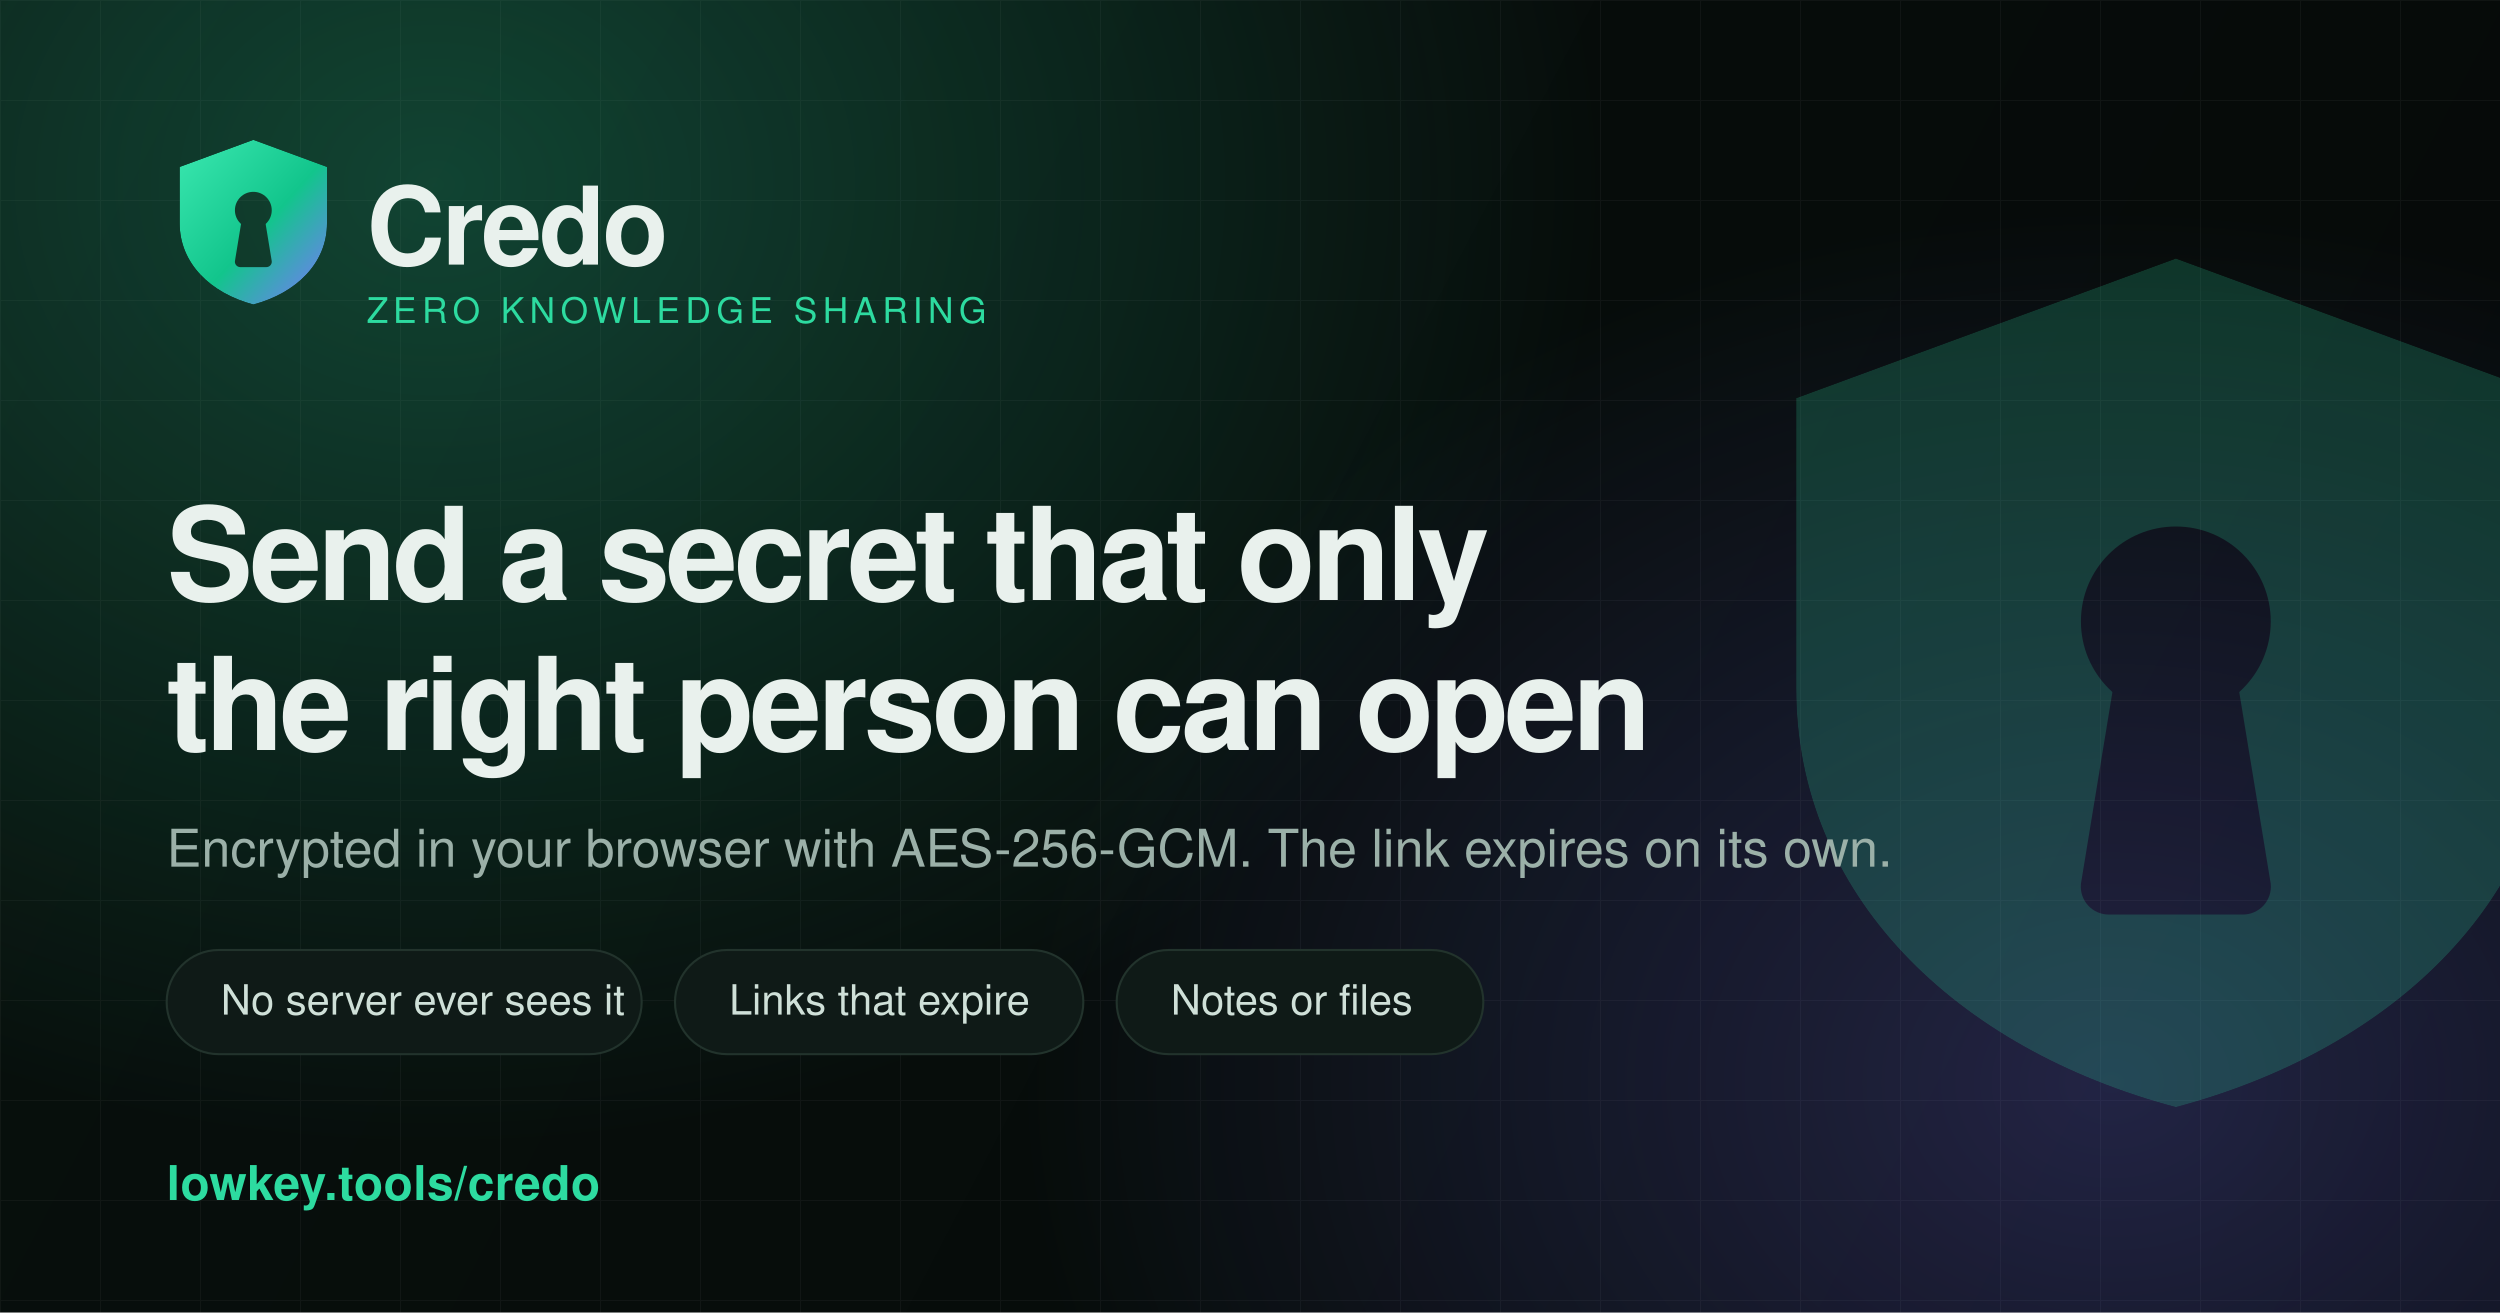
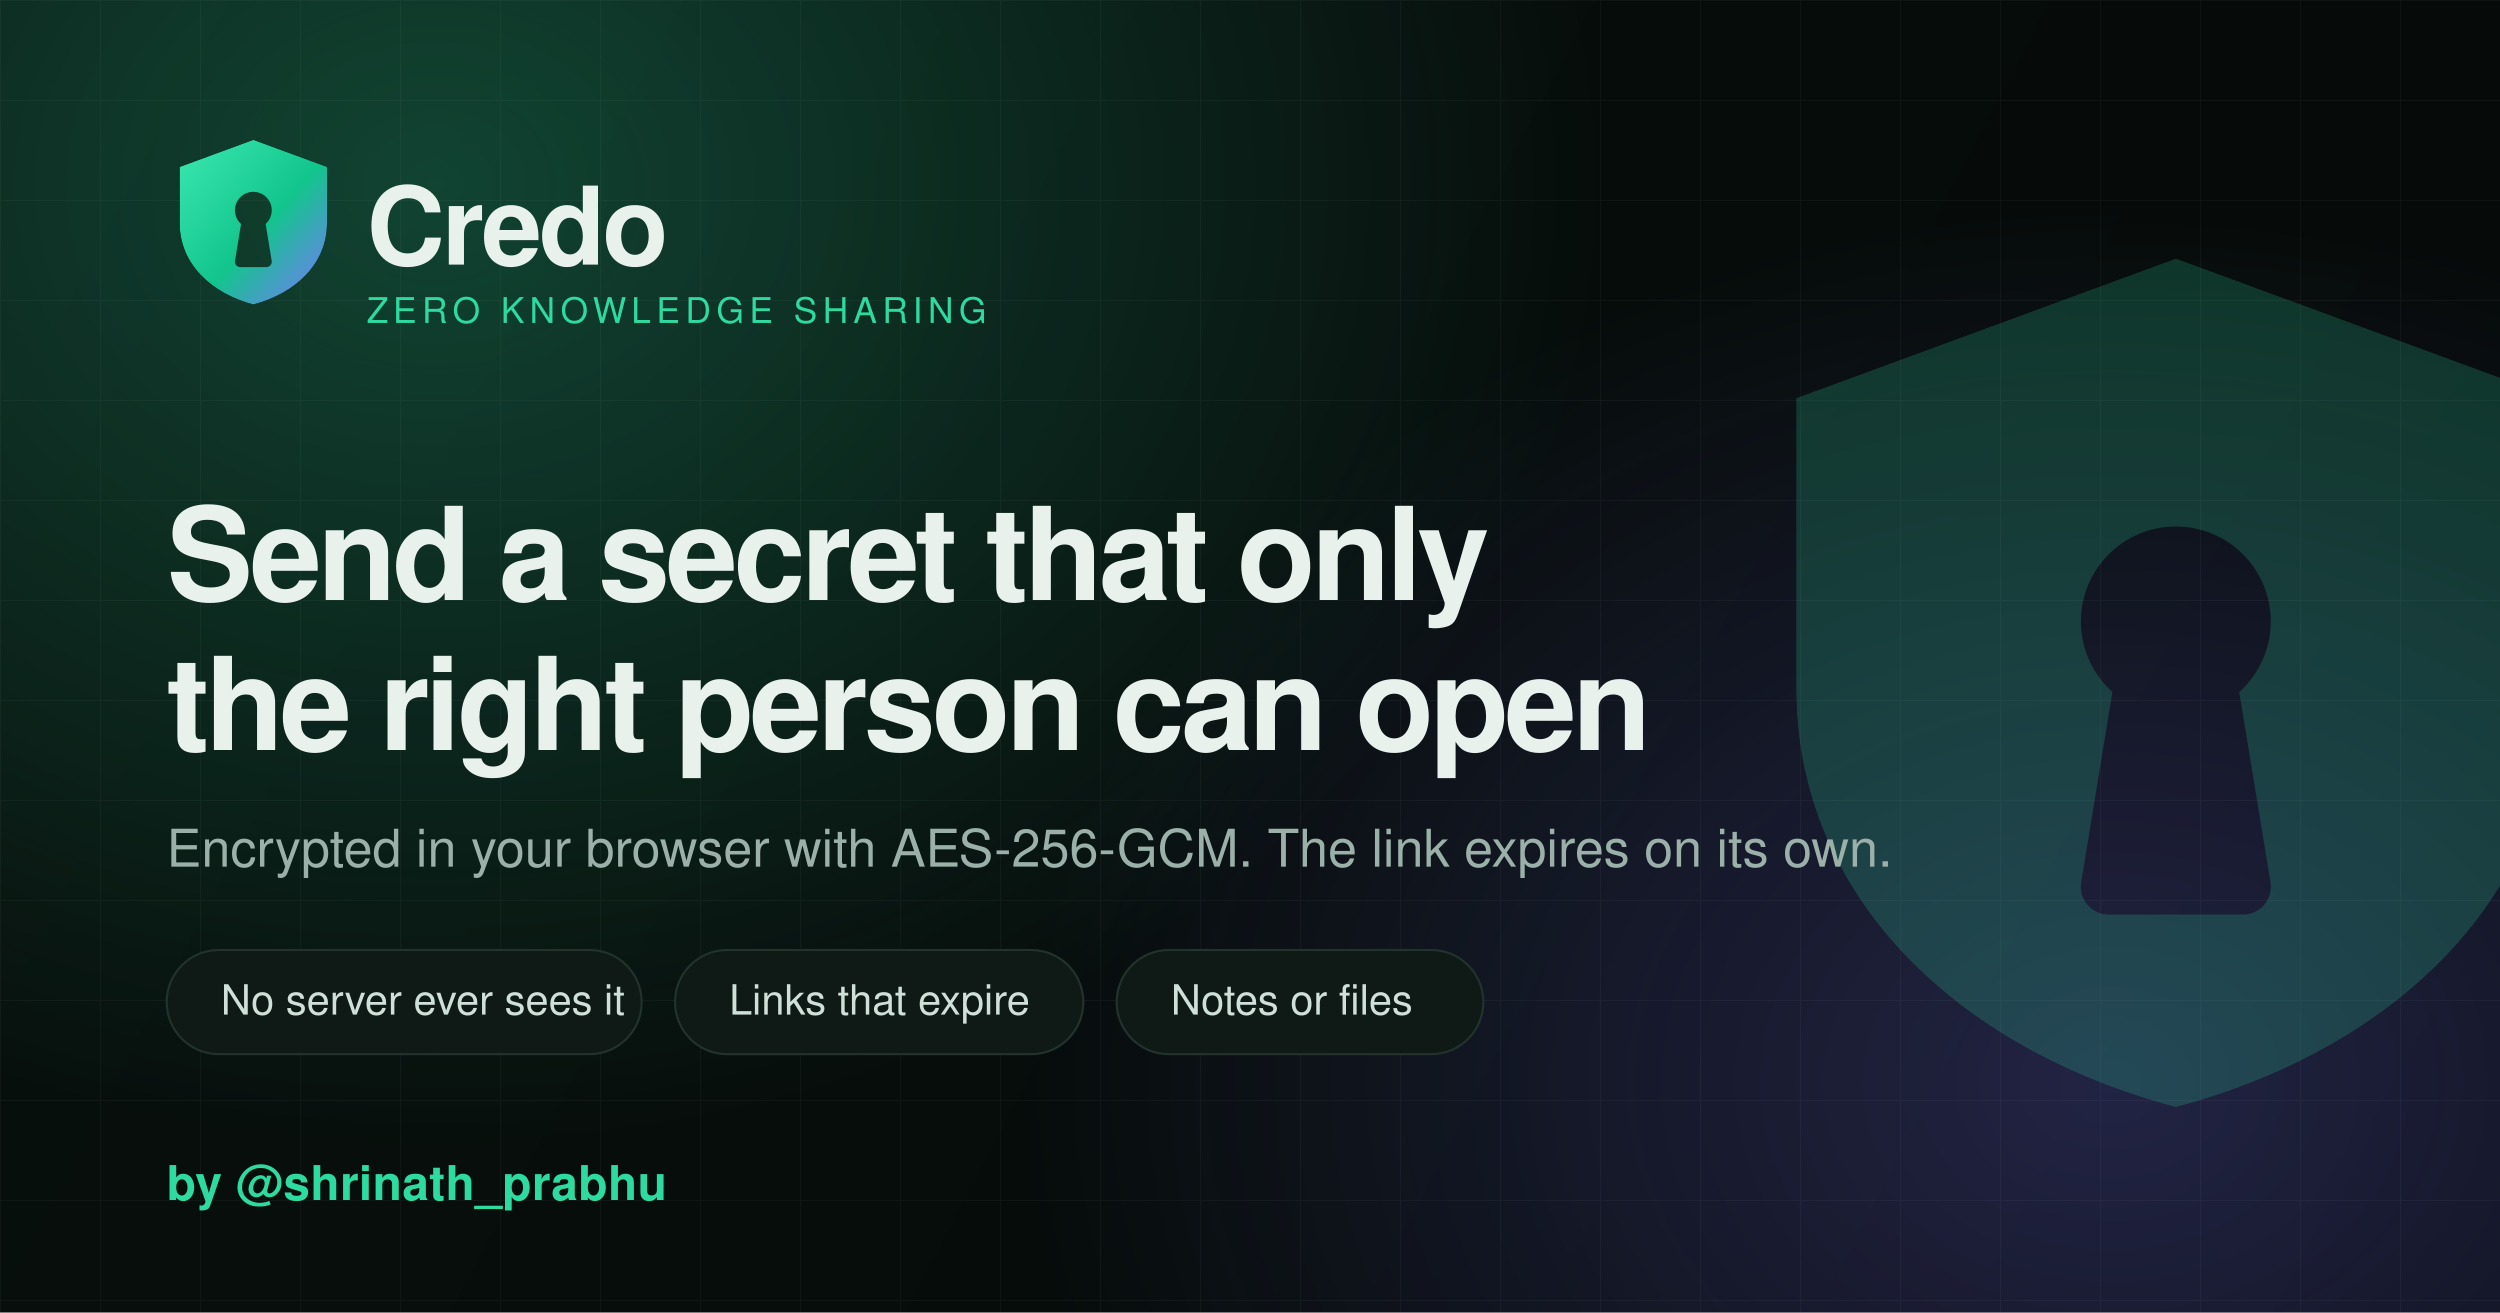
<svg xmlns="http://www.w3.org/2000/svg" width="1200" height="630" viewBox="0 0 1200 630">
  <defs>
    <linearGradient id="plate" x1="0" y1="0" x2="1200" y2="630" gradientUnits="userSpaceOnUse">
      <stop offset="0" stop-color="#08100D" />
      <stop offset="1" stop-color="#050908" />
    </linearGradient>
    <radialGradient id="glowA" cx="0" cy="0" r="1" gradientUnits="userSpaceOnUse" gradientTransform="translate(210 90) scale(560 460)">
      <stop offset="0" stop-color="#2DDBA0" stop-opacity=".26" />
      <stop offset="1" stop-color="#2DDBA0" stop-opacity="0" />
    </radialGradient>
    <radialGradient id="glowB" cx="0" cy="0" r="1" gradientUnits="userSpaceOnUse" gradientTransform="translate(1010 520) scale(520 420)">
      <stop offset="0" stop-color="#7C74FF" stop-opacity=".24" />
      <stop offset="1" stop-color="#7C74FF" stop-opacity="0" />
    </radialGradient>
    <linearGradient id="mark" x1="0" y1="0" x2="1" y2="1">
      <stop offset="0" stop-color="#3BE8B0" />
      <stop offset=".55" stop-color="#12C58C" />
      <stop offset="1" stop-color="#7C74FF" />
    </linearGradient>
    <linearGradient id="ghost" x1="820" y1="120" x2="1160" y2="560" gradientUnits="userSpaceOnUse">
      <stop offset="0" stop-color="#2DDBA0" stop-opacity=".20" />
      <stop offset="1" stop-color="#7C74FF" stop-opacity=".06" />
    </linearGradient>
    <pattern id="grid" width="48" height="48" patternUnits="userSpaceOnUse">
      <path d="M48 0H0V48" fill="none" stroke="#E9F1ED" stroke-opacity=".045" stroke-width="1" />
    </pattern>
    <mask id="markMask">
      <rect width="32" height="32" fill="#000" />
      <path d="M16 1.2 29.6 6.2V16.6C29.6 24 23.9 29.5 16 31.6 8.1 29.5 2.4 24 2.4 16.6V6.2Z" fill="#fff" />
      <circle cx="16" cy="14.2" r="3.4" fill="#000" />
      <path d="M13.75 16.6 12.6 23.6A1 1 0 0 0 13.6 24.7H18.4A1 1 0 0 0 19.4 23.6L18.25 16.6Z" fill="#000" />
    </mask>
    <mask id="ghostMask">
      <rect width="32" height="32" fill="#000" />
      <path d="M16 1.2 29.6 6.2V16.6C29.6 24 23.9 29.5 16 31.6 8.1 29.5 2.4 24 2.4 16.6V6.2Z" fill="#fff" />
      <circle cx="16" cy="14.2" r="3.4" fill="#000" />
      <path d="M13.75 16.6 12.6 23.6A1 1 0 0 0 13.6 24.7H18.4A1 1 0 0 0 19.4 23.6L18.25 16.6Z" fill="#000" />
    </mask>
  </defs>
  <rect width="1200" height="630" fill="url(#plate)" />
  <rect width="1200" height="630" fill="url(#grid)" />
  <rect width="1200" height="630" fill="url(#glowA)" />
  <rect width="1200" height="630" fill="url(#glowB)" />
  <g transform="translate(830 108) scale(13.4)" mask="url(#ghostMask)">
    <path d="M16 1.2 29.6 6.2V16.6C29.6 24 23.9 29.5 16 31.6 8.1 29.5 2.4 24 2.4 16.6V6.2Z" fill="url(#ghost)" />
  </g>
  <g transform="translate(80 64) scale(2.6)" mask="url(#markMask)">
    <path d="M16 1.2 29.6 6.2V16.6C29.6 24 23.9 29.5 16 31.6 8.1 29.5 2.4 24 2.4 16.6V6.2Z" fill="url(#mark)" />
  </g>
  <text x="176" y="127" font-family="Helvetica Neue, Helvetica, Arial, sans-serif" font-size="52" font-weight="700" fill="#E9F1ED" letter-spacing="-1.4">Credo</text>
  <text x="176" y="155" font-family="Helvetica Neue, Helvetica, Arial, sans-serif" font-size="17" font-weight="500" fill="#2DDBA0" letter-spacing="2.6">ZERO KNOWLEDGE SHARING</text>
  <text x="80" y="288" font-family="Helvetica Neue, Helvetica, Arial, sans-serif" font-size="62" font-weight="700" fill="#E9F1ED" letter-spacing="-2">Send a secret that only</text>
  <text x="80" y="360" font-family="Helvetica Neue, Helvetica, Arial, sans-serif" font-size="62" font-weight="700" fill="#E9F1ED" letter-spacing="-2">the right person can open</text>
  <text x="80" y="416" font-family="Helvetica Neue, Helvetica, Arial, sans-serif" font-size="25" font-weight="400" fill="#9BB0A8">Encrypted in your browser with AES-256-GCM. The link expires on its own.</text>
  <g font-family="Helvetica Neue, Helvetica, Arial, sans-serif" font-size="20" font-weight="500">
    <rect x="80" y="456" width="228" height="50" rx="25" fill="#0F1A17" stroke="#22332C" />
    <text x="106" y="487" fill="#CFE0D8">No server ever sees it</text>
    <rect x="324" y="456" width="196" height="50" rx="25" fill="#0F1A17" stroke="#22332C" />
    <text x="350" y="487" fill="#CFE0D8">Links that expire</text>
    <rect x="536" y="456" width="176" height="50" rx="25" fill="#0F1A17" stroke="#22332C" />
    <text x="562" y="487" fill="#CFE0D8">Notes or files</text>
  </g>
-   <text x="80" y="576" font-family="Helvetica Neue, Helvetica, Arial, sans-serif" font-size="23" font-weight="600" fill="#2DDBA0" letter-spacing=".2">lowkey.tools/credo</text>
+   <text x="80" y="576" font-family="Helvetica Neue, Helvetica, Arial, sans-serif" font-size="23" font-weight="600" fill="#2DDBA0" letter-spacing=".2">by @shrinath_prabhu</text>
</svg>
